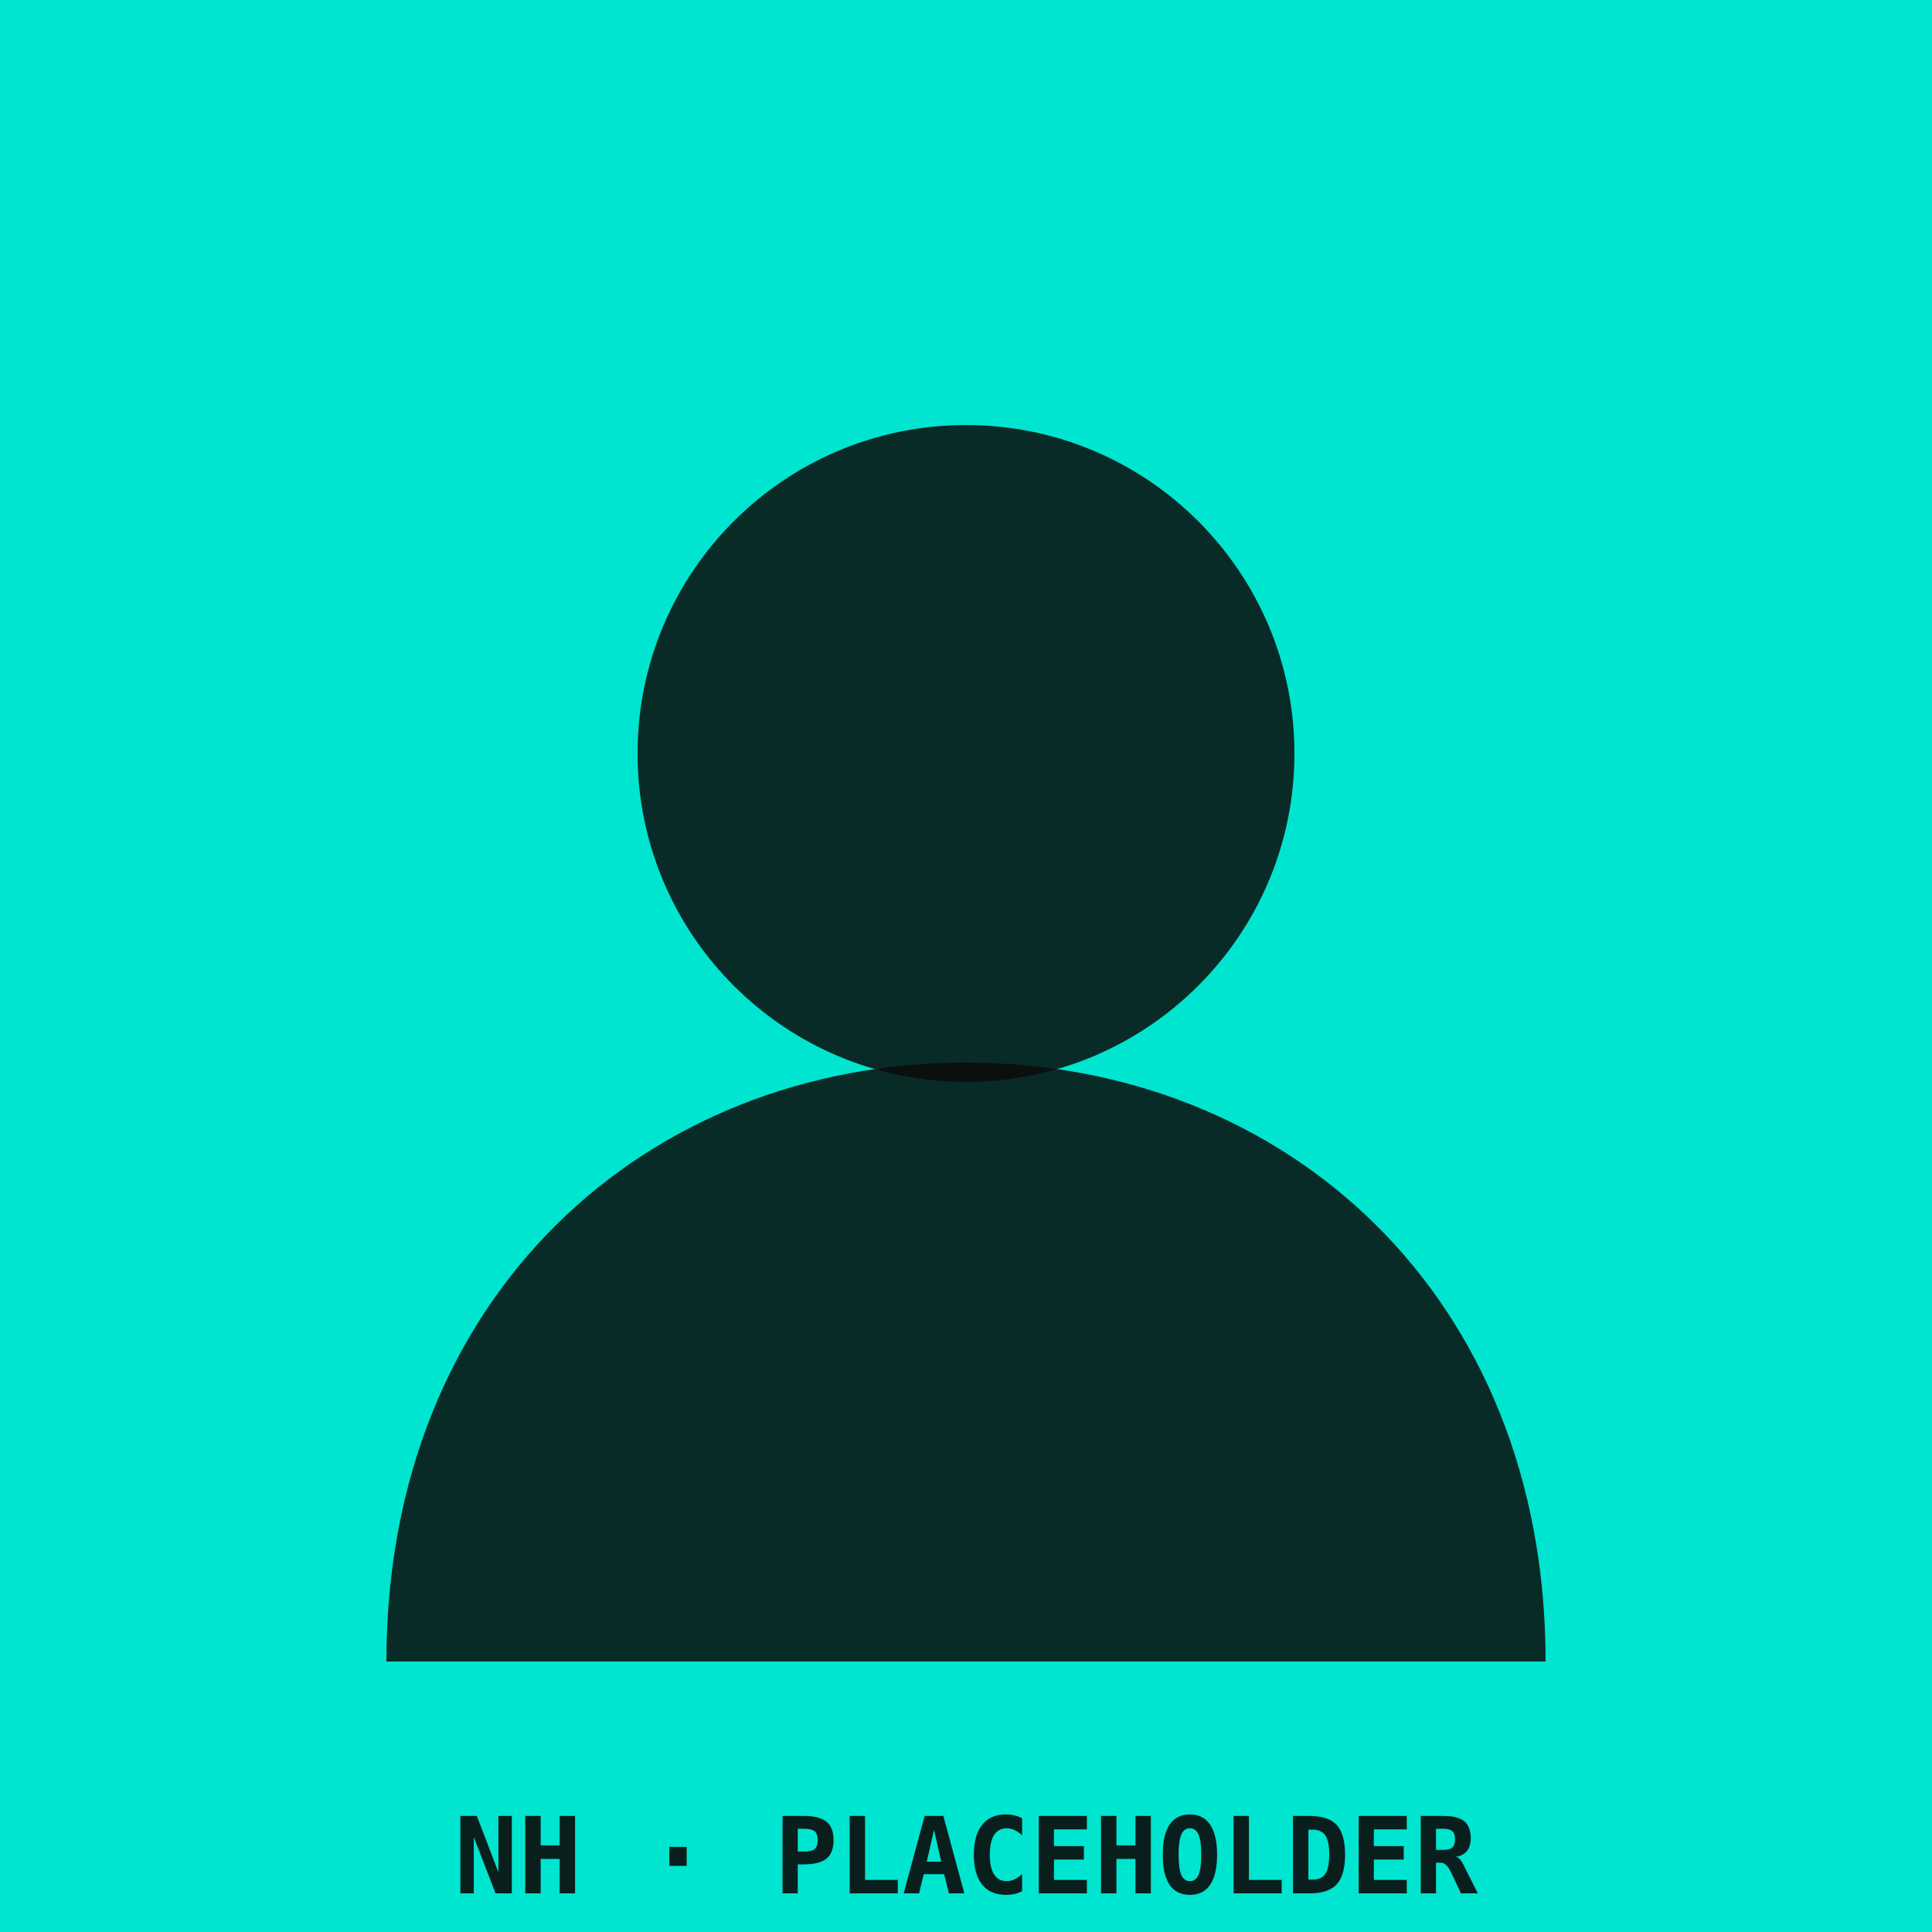
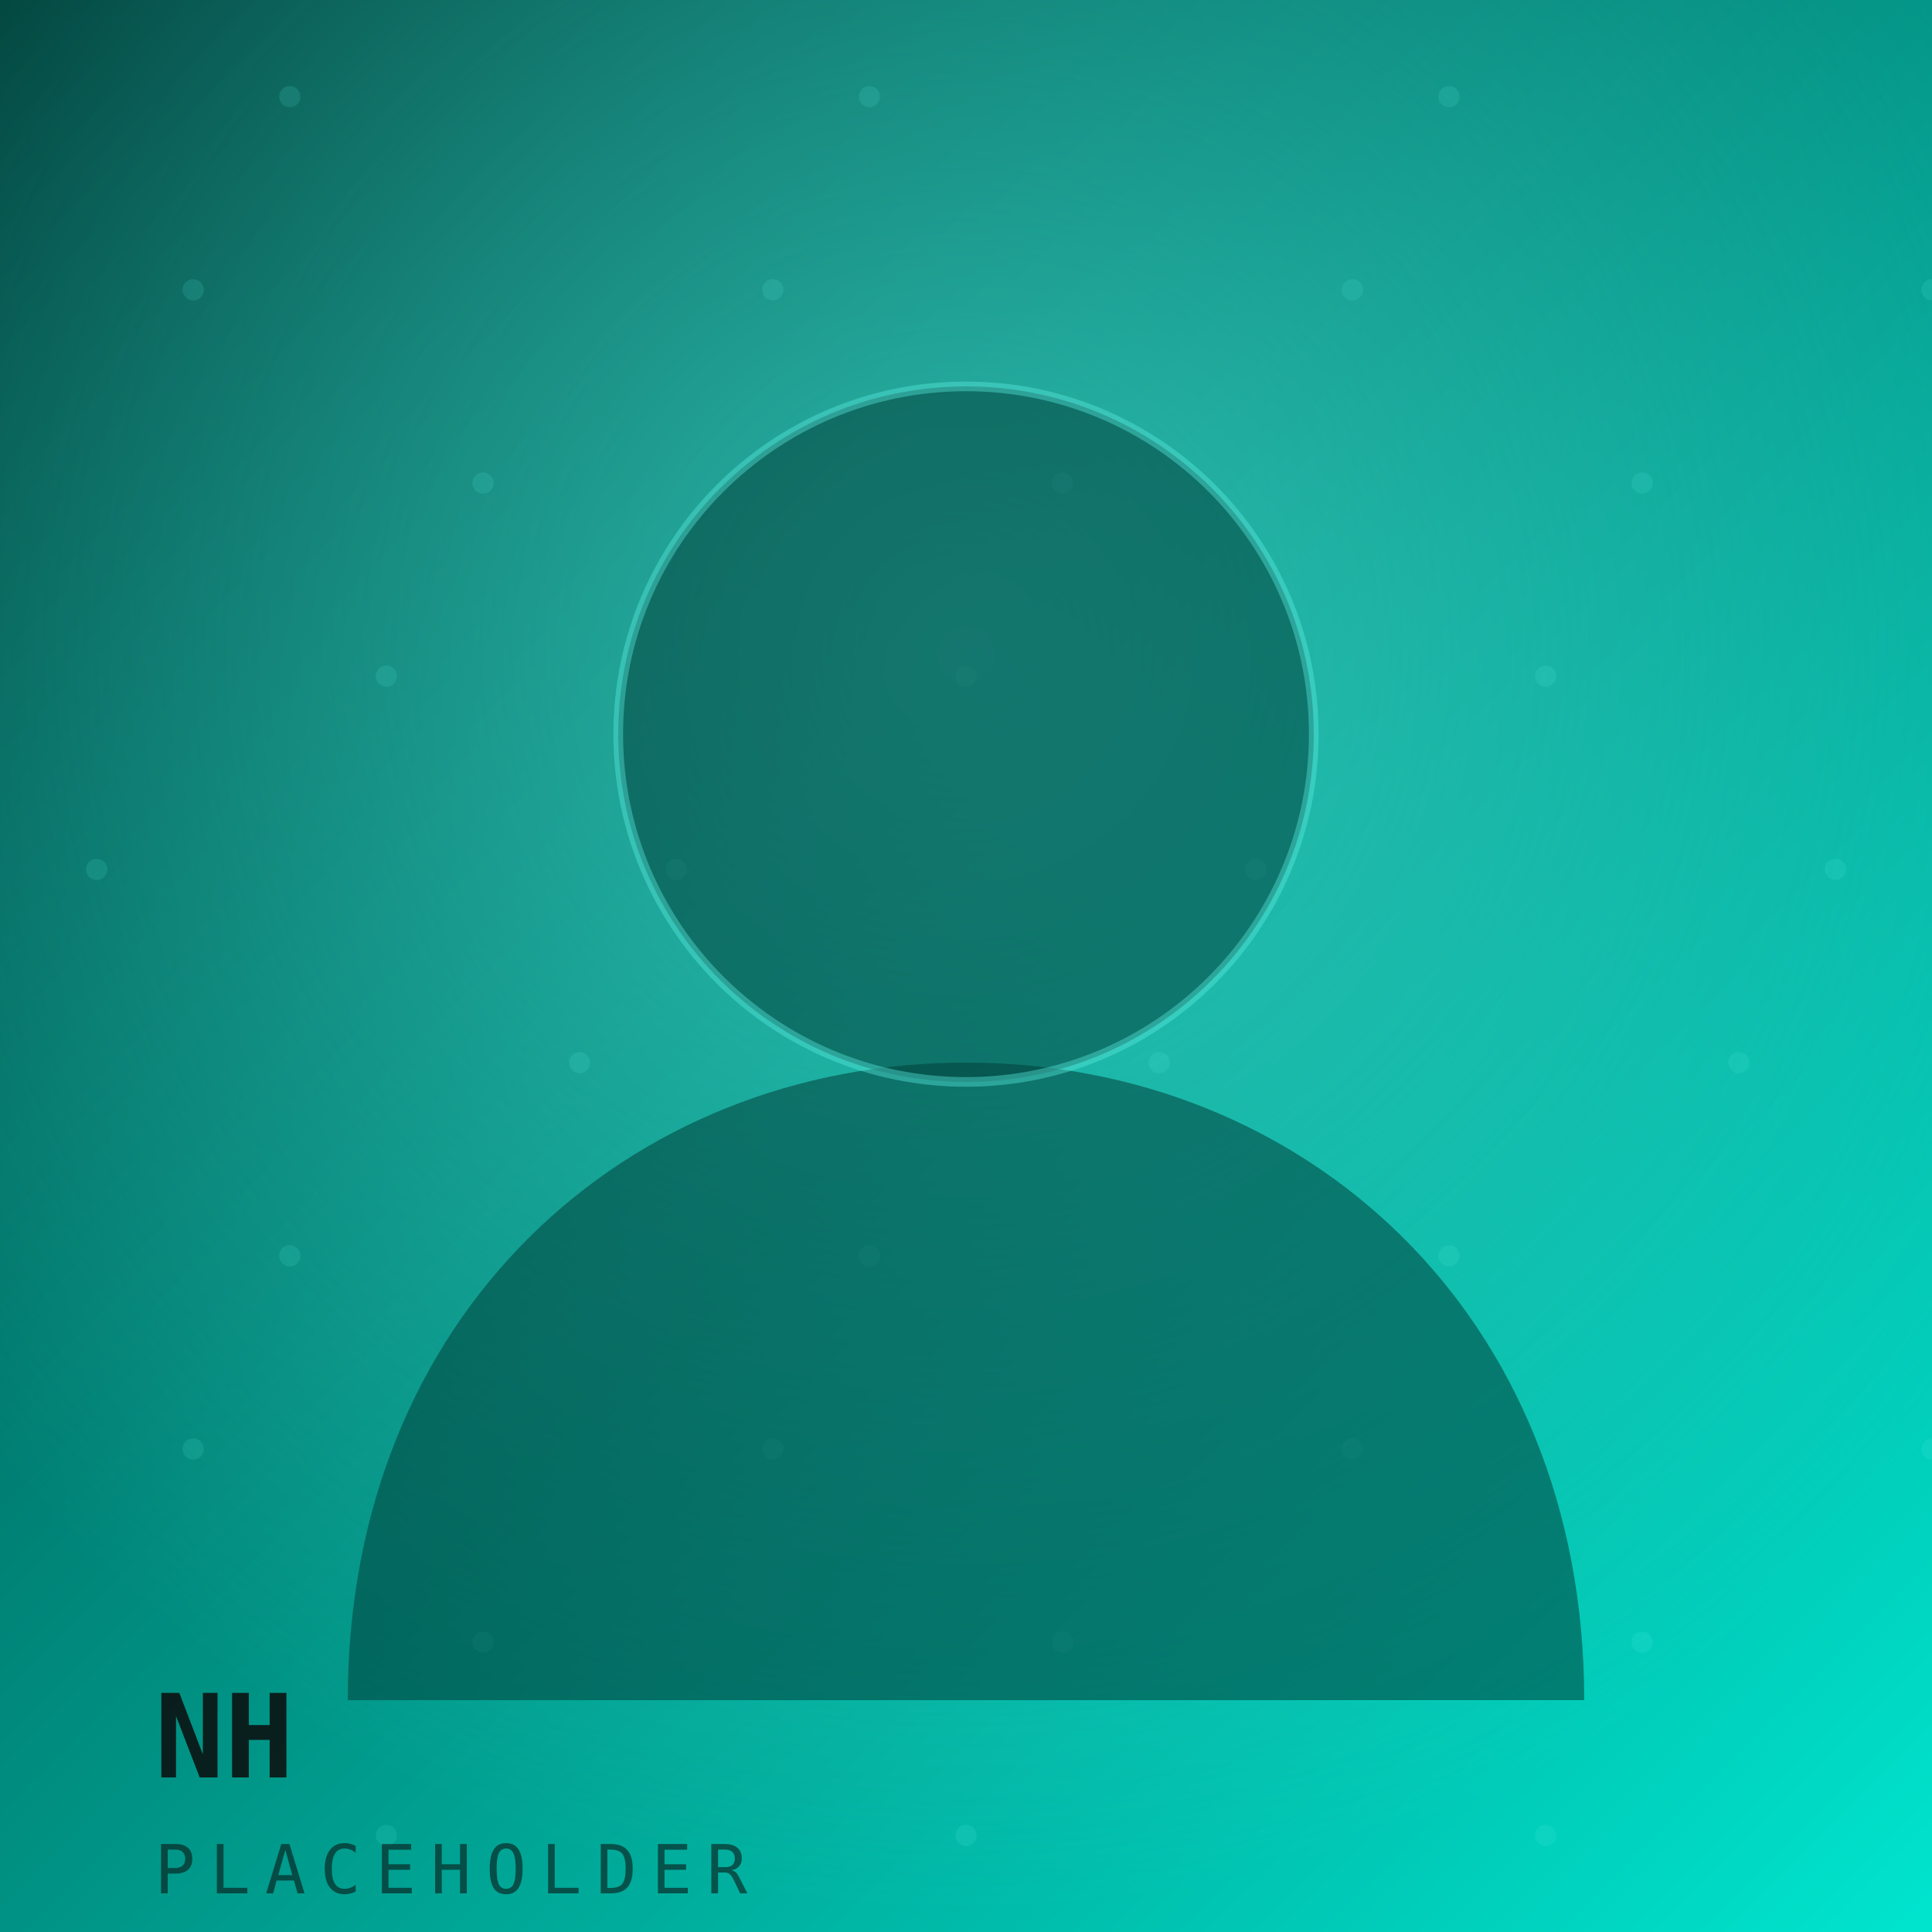
<svg xmlns="http://www.w3.org/2000/svg" viewBox="0 0 200 200" role="img" aria-label="Placeholder portrait">
-   <rect width="200" height="200" fill="#00E5CF" />
-   <circle cx="100" cy="78" r="34" fill="#0A0A0A" opacity="0.85" />
-   <path d="M40 172c0-38 27-62 60-62s60 24 60 62" fill="#0A0A0A" opacity="0.85" />
-   <text x="100" y="196" font-family="'JetBrains Mono', monospace" font-size="11" font-weight="600" fill="#0A0A0A" text-anchor="middle" opacity="0.9">NH · PLACEHOLDER</text>
+   <defs>
+     <linearGradient id="ppms-bg" x1="0" y1="0" x2="1" y2="1">
+       <stop offset="0" stop-color="#00403a" />
+       <stop offset="1" stop-color="#00E5CF" />
+     </linearGradient>
+     <radialGradient id="ppms-glow" cx="50%" cy="34%" r="65%">
+       <stop offset="0" stop-color="#59eee0" stop-opacity="0.5" />
+       <stop offset="1" stop-color="#59eee0" stop-opacity="0" />
+     </radialGradient>
+   </defs>
+   <rect width="200" height="200" fill="url(#ppms-bg)" />
+   <rect width="200" height="200" fill="url(#ppms-glow)" />
+   <g>
+     <circle cx="30" cy="10" r="1.1" fill="#59eee0" opacity="0.14" />
+     <circle cx="90" cy="10" r="1.1" fill="#59eee0" opacity="0.14" />
+     <circle cx="150" cy="10" r="1.1" fill="#59eee0" opacity="0.14" />
+     <circle cx="20" cy="30" r="1.1" fill="#59eee0" opacity="0.14" />
+     <circle cx="80" cy="30" r="1.1" fill="#59eee0" opacity="0.14" />
+     <circle cx="140" cy="30" r="1.1" fill="#59eee0" opacity="0.14" />
+     <circle cx="200" cy="30" r="1.1" fill="#59eee0" opacity="0.14" />
+     <circle cx="50" cy="50" r="1.1" fill="#59eee0" opacity="0.14" />
+     <circle cx="110" cy="50" r="1.1" fill="#59eee0" opacity="0.14" />
+     <circle cx="170" cy="50" r="1.1" fill="#59eee0" opacity="0.14" />
+     <circle cx="40" cy="70" r="1.1" fill="#59eee0" opacity="0.14" />
+     <circle cx="100" cy="70" r="1.1" fill="#59eee0" opacity="0.14" />
+     <circle cx="160" cy="70" r="1.1" fill="#59eee0" opacity="0.14" />
+     <circle cx="10" cy="90" r="1.1" fill="#59eee0" opacity="0.14" />
+     <circle cx="70" cy="90" r="1.1" fill="#59eee0" opacity="0.14" />
+     <circle cx="130" cy="90" r="1.1" fill="#59eee0" opacity="0.14" />
+     <circle cx="190" cy="90" r="1.1" fill="#59eee0" opacity="0.14" />
+     <circle cx="60" cy="110" r="1.1" fill="#59eee0" opacity="0.14" />
+     <circle cx="120" cy="110" r="1.1" fill="#59eee0" opacity="0.14" />
+     <circle cx="180" cy="110" r="1.1" fill="#59eee0" opacity="0.14" />
+     <circle cx="30" cy="130" r="1.1" fill="#59eee0" opacity="0.14" />
+     <circle cx="90" cy="130" r="1.1" fill="#59eee0" opacity="0.14" />
+     <circle cx="150" cy="130" r="1.1" fill="#59eee0" opacity="0.14" />
+     <circle cx="20" cy="150" r="1.1" fill="#59eee0" opacity="0.14" />
+     <circle cx="80" cy="150" r="1.1" fill="#59eee0" opacity="0.14" />
+     <circle cx="140" cy="150" r="1.1" fill="#59eee0" opacity="0.14" />
+     <circle cx="200" cy="150" r="1.1" fill="#59eee0" opacity="0.14" />
+     <circle cx="50" cy="170" r="1.1" fill="#59eee0" opacity="0.14" />
+     <circle cx="110" cy="170" r="1.1" fill="#59eee0" opacity="0.14" />
+     <circle cx="170" cy="170" r="1.1" fill="#59eee0" opacity="0.14" />
+     <circle cx="40" cy="190" r="1.1" fill="#59eee0" opacity="0.14" />
+     <circle cx="100" cy="190" r="1.1" fill="#59eee0" opacity="0.14" />
+     <circle cx="160" cy="190" r="1.1" fill="#59eee0" opacity="0.14" />
+   </g>
+   <circle cx="100" cy="76" r="36" fill="#00403a" opacity="0.55" />
+   <path d="M36 176c0-40 29-66 64-66s64 26 64 66" fill="#00403a" opacity="0.55" />
+   <circle cx="100" cy="76" r="36" fill="none" stroke="#59eee0" stroke-width="1" opacity="0.4" />
+   <text x="16" y="184" font-family="'JetBrains Mono', monospace" font-size="12" font-weight="700" fill="#0A0A0A" opacity="0.85">NH</text>
+   <text x="16" y="196" font-family="'JetBrains Mono', monospace" font-size="7" letter-spacing="1.5" fill="#0A0A0A" opacity="0.55">PLACEHOLDER</text>
</svg>
